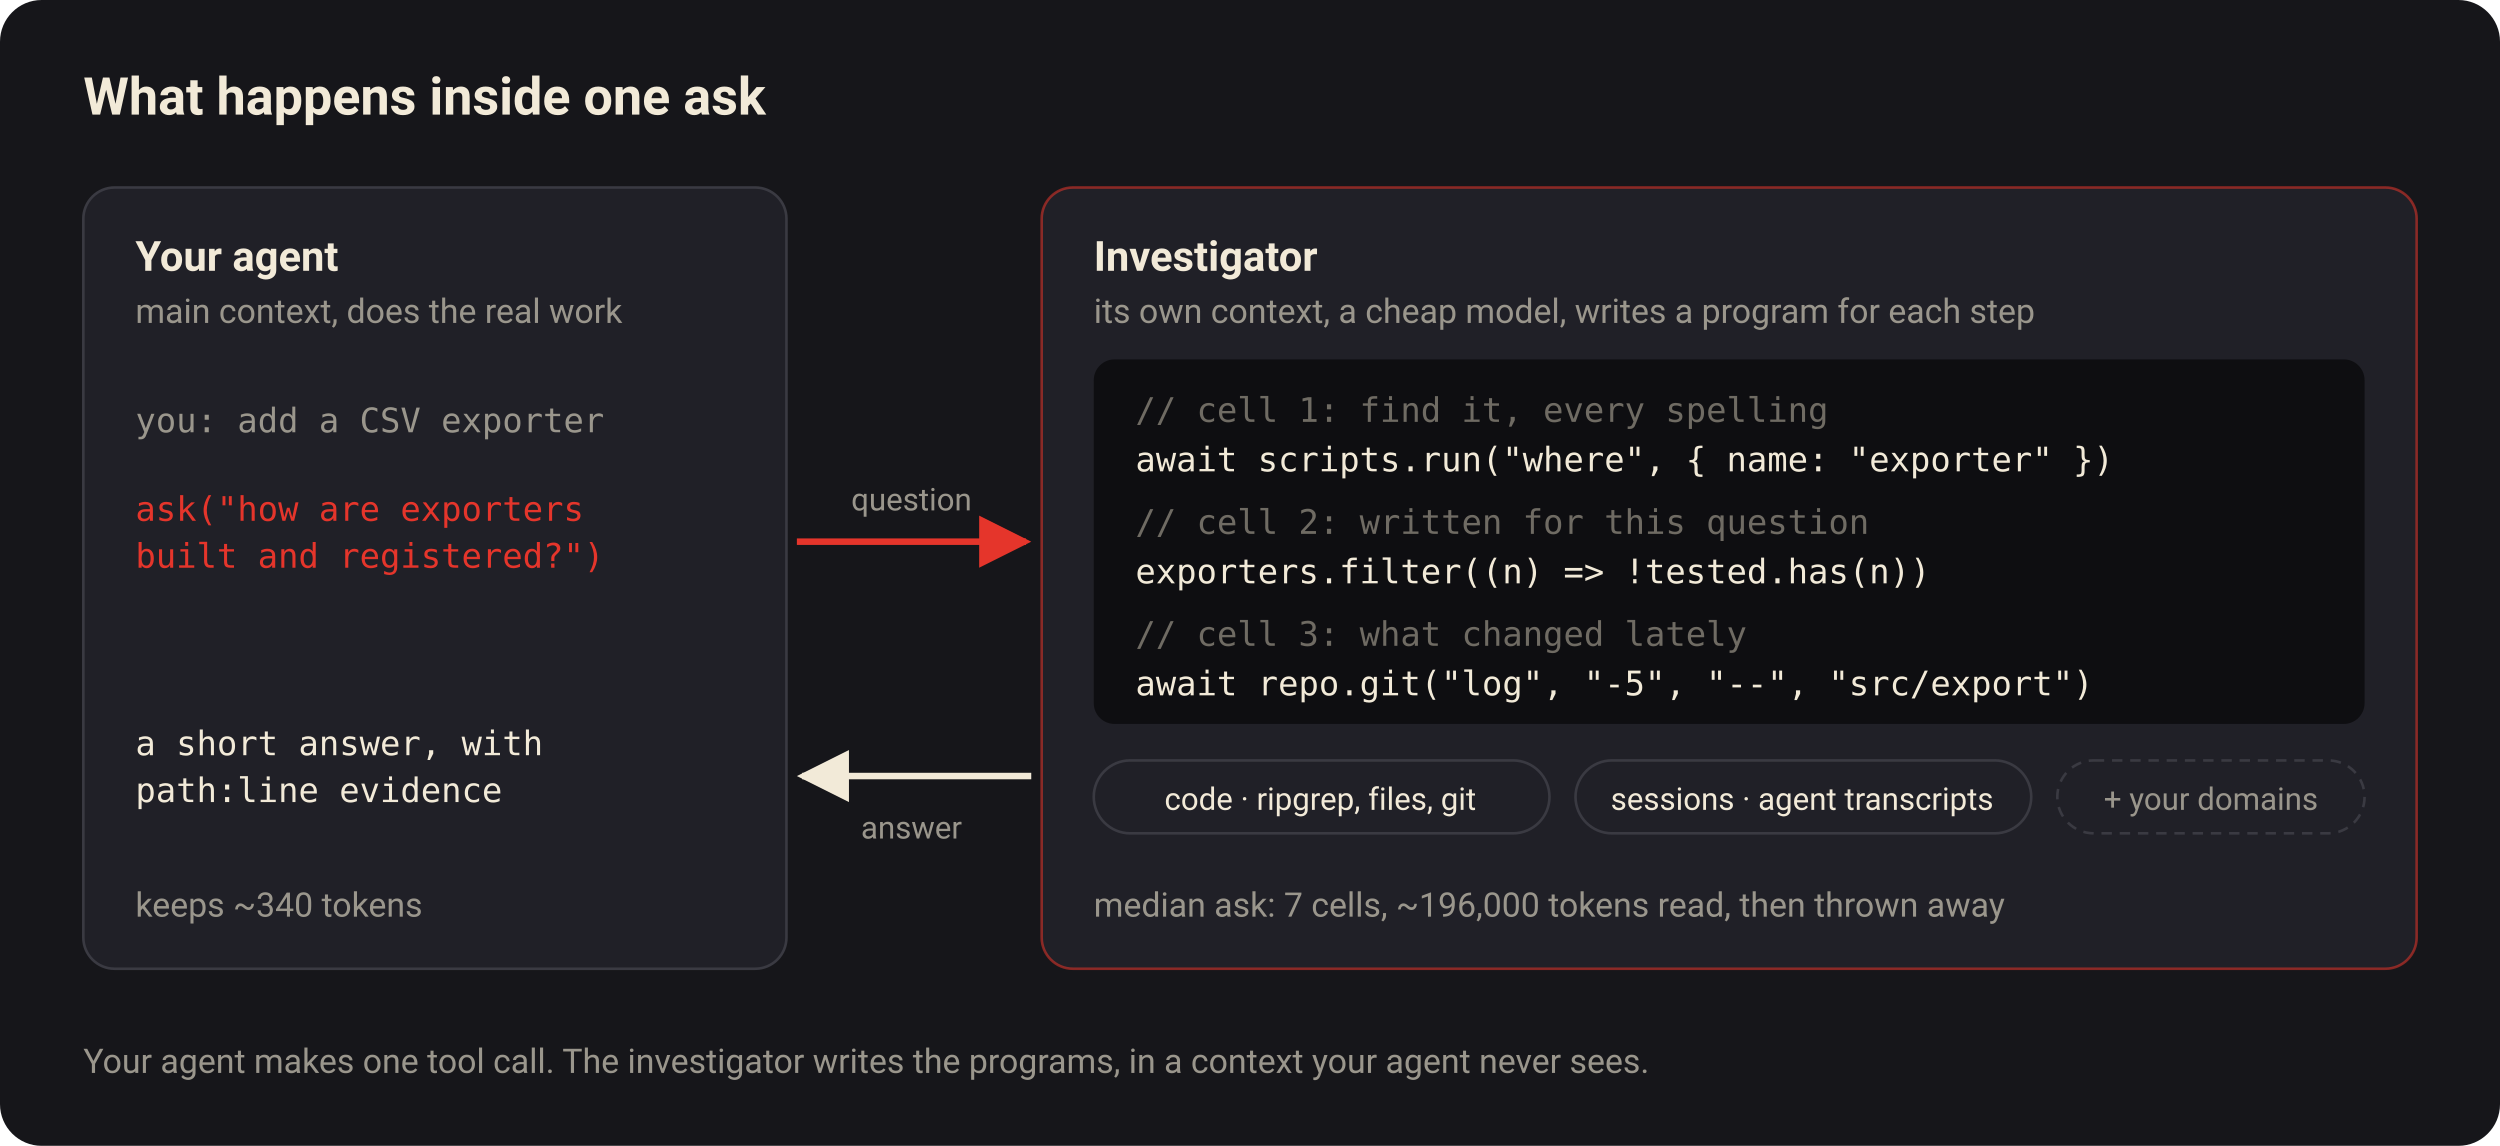
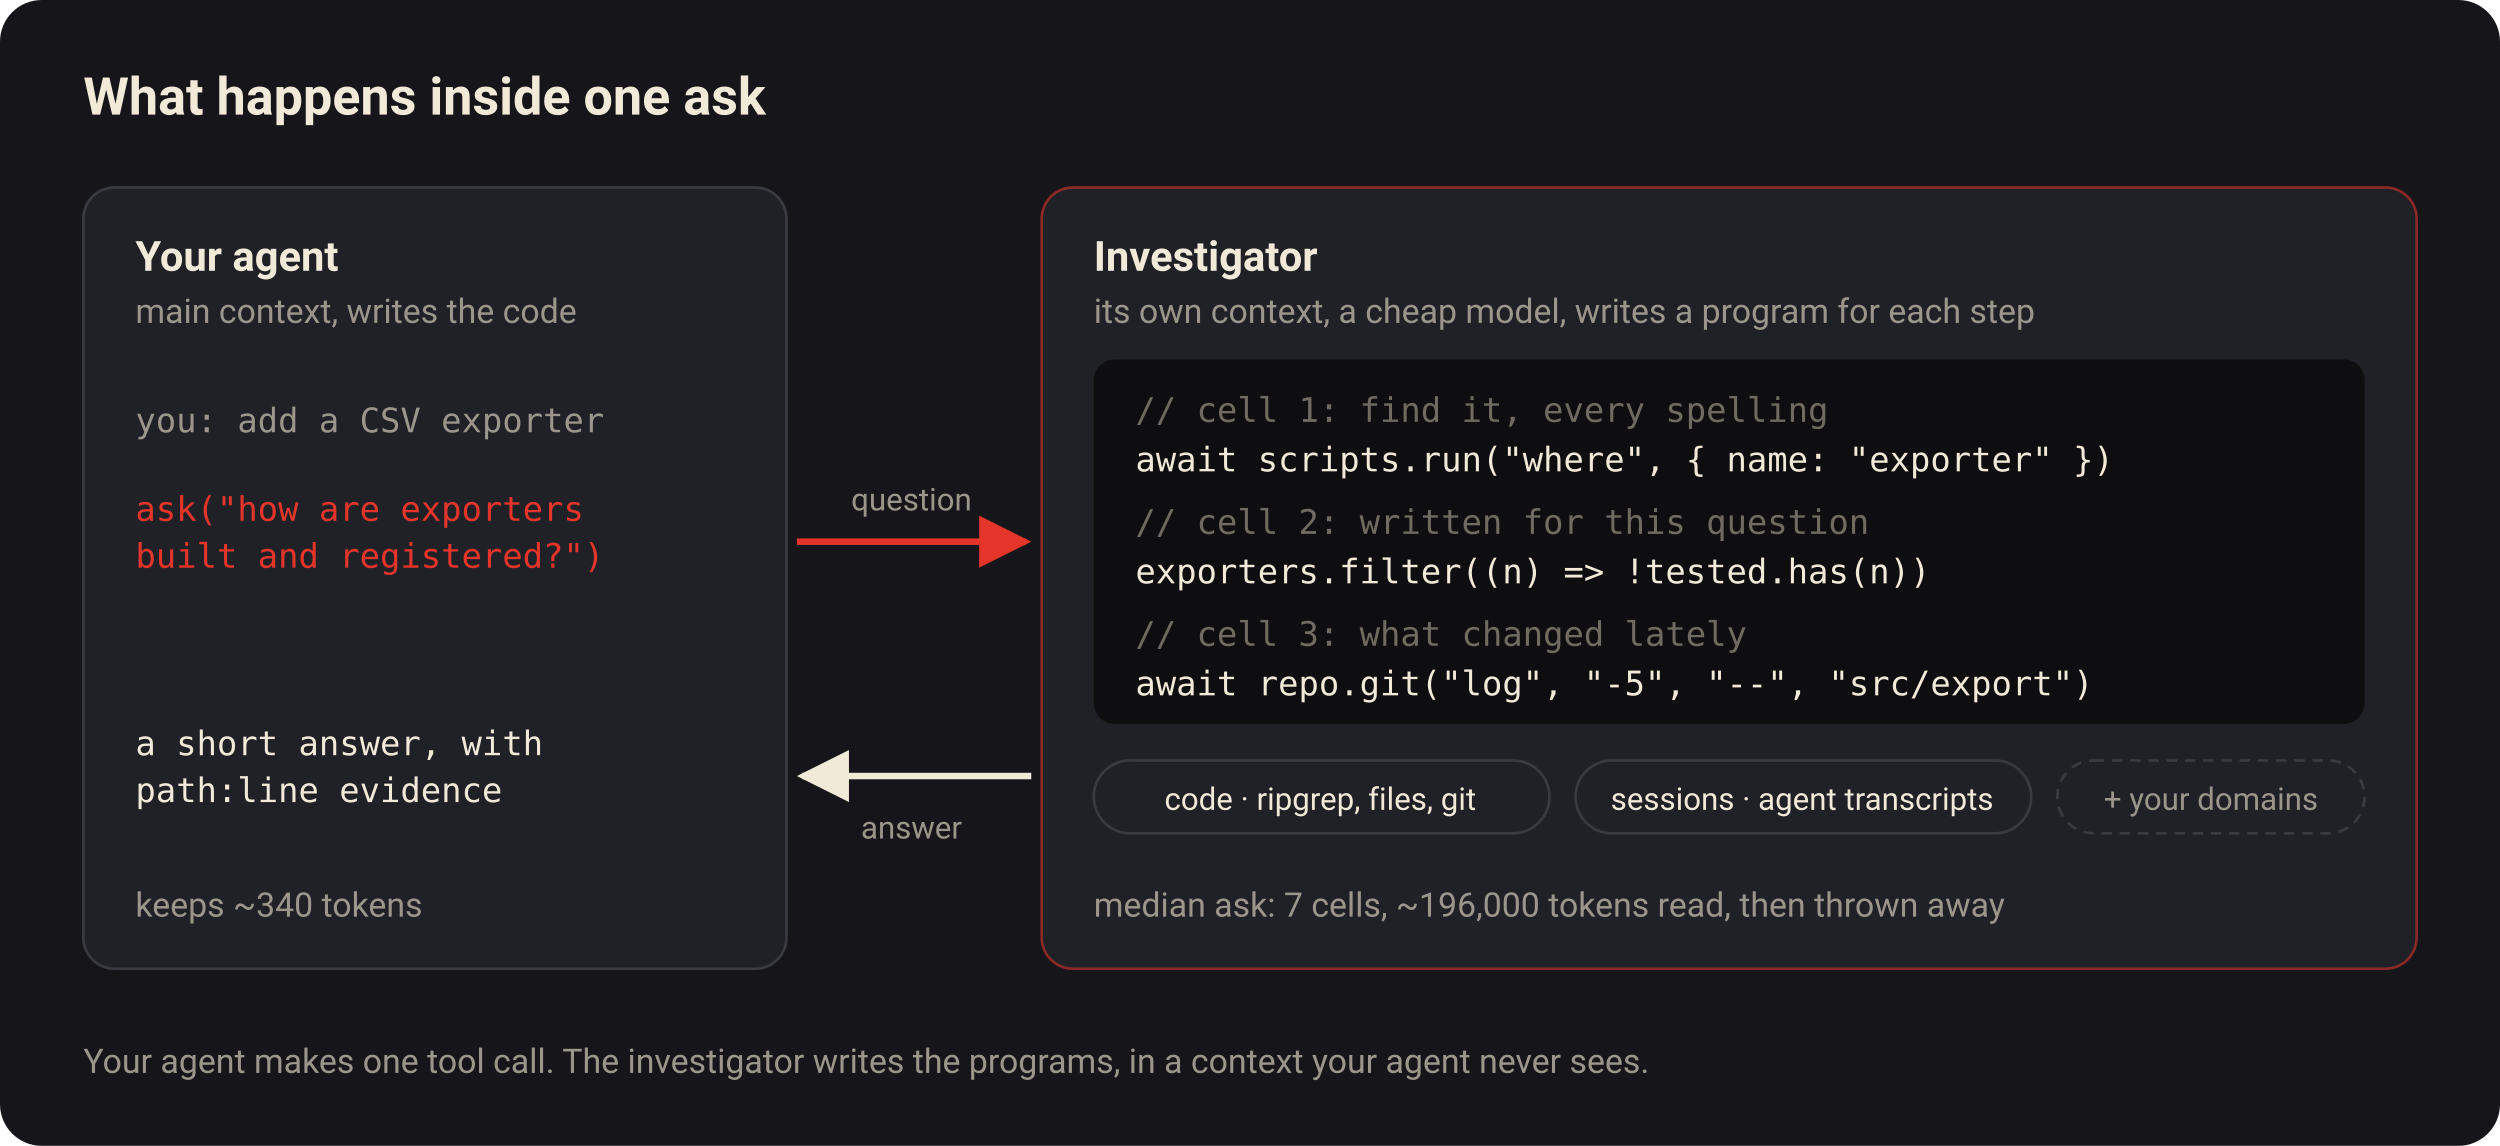
<svg xmlns="http://www.w3.org/2000/svg" viewBox="0 0 960 440" width="960" height="440" role="img" aria-labelledby="t d">
  <defs>
    <marker id="ar" viewBox="0 0 10 10" refX="9" refY="5" markerWidth="8" markerHeight="8" orient="auto-start-reverse">
      <path d="M0 0L10 5L0 10z" fill="#e5352b" />
    </marker>
    <marker id="ac" viewBox="0 0 10 10" refX="9" refY="5" markerWidth="8" markerHeight="8" orient="auto-start-reverse">
      <path d="M0 0L10 5L0 10z" fill="#f2ead8" />
    </marker>
  </defs>
  <style>
    .sans{font-family:system-ui,-apple-system,"Segoe UI",Roboto,sans-serif}
    .mono{font-family:ui-monospace,SFMono-Regular,Menlo,Consolas,monospace}
    .cream{fill:#f2ead8}.muted{fill:#9a968c}.red{fill:#e5352b}.dim{fill:#6f6b63}
  </style>
  <rect width="960" height="440" rx="16" fill="#16161a" />
  <text x="32" y="44" class="sans cream" font-size="20" font-weight="700">What happens inside one ask</text>
  <rect x="32" y="72" width="270" height="300" rx="12" fill="#202027" stroke="#3a3a42" />
  <text x="52" y="104" class="sans cream" font-size="16" font-weight="700">Your agent</text>
-   <text x="52" y="124" class="sans muted" font-size="13">main context, does the real work</text>
+   <text x="52" y="124" class="sans muted" font-size="13">main context, writes the code</text>
  <text x="52" y="166" class="mono muted" font-size="13">you: add a CSV exporter</text>
  <text x="52" y="200" class="mono red" font-size="13">ask("how are exporters</text>
  <text x="52" y="218" class="mono red" font-size="13">  built and registered?")</text>
  <text x="52" y="290" class="mono cream" font-size="13">a short answer, with</text>
  <text x="52" y="308" class="mono cream" font-size="13">path:line evidence</text>
  <text x="52" y="352" class="sans muted" font-size="13">keeps ~340 tokens</text>
  <line x1="306" y1="208" x2="394" y2="208" stroke="#e5352b" stroke-width="2.5" marker-end="url(#ar)" />
  <text x="350" y="196" class="sans muted" font-size="12" text-anchor="middle">question</text>
  <line x1="396" y1="298" x2="308" y2="298" stroke="#f2ead8" stroke-width="2.5" marker-end="url(#ac)" />
  <text x="350" y="322" class="sans muted" font-size="12" text-anchor="middle">answer</text>
  <rect x="400" y="72" width="528" height="300" rx="12" fill="#202027" stroke="#e5352b" stroke-opacity=".55" />
  <text x="420" y="104" class="sans cream" font-size="16" font-weight="700">Investigator</text>
  <text x="420" y="124" class="sans muted" font-size="13">its own context, a cheap model, writes a program for each step</text>
  <rect x="420" y="138" width="488" height="140" rx="8" fill="#0e0e11" />
  <text x="436" y="162" class="mono dim" font-size="13">// cell 1: find it, every spelling</text>
  <text x="436" y="181" class="mono cream" font-size="13">await scripts.run("where", { name: "exporter" })</text>
  <text x="436" y="205" class="mono dim" font-size="13">// cell 2: written for this question</text>
  <text x="436" y="224" class="mono cream" font-size="13">exporters.filter((n) =&gt; !tested.has(n))</text>
  <text x="436" y="248" class="mono dim" font-size="13">// cell 3: what changed lately</text>
  <text x="436" y="267" class="mono cream" font-size="13">await repo.git("log", "-5", "--", "src/export")</text>
  <rect x="420" y="292" width="175" height="28" rx="14" fill="none" stroke="#3a3a42" />
  <text x="507" y="311" class="sans cream" font-size="12" text-anchor="middle">code · ripgrep, files, git</text>
  <rect x="605" y="292" width="175" height="28" rx="14" fill="none" stroke="#3a3a42" />
  <text x="692" y="311" class="sans cream" font-size="12" text-anchor="middle">sessions · agent transcripts</text>
  <rect x="790" y="292" width="118" height="28" rx="14" fill="none" stroke="#3a3a42" stroke-dasharray="4 3" />
  <text x="849" y="311" class="sans muted" font-size="12" text-anchor="middle">+ your domains</text>
  <text x="420" y="352" class="sans muted" font-size="13">median ask: 7 cells, ~196,000 tokens read, then thrown away</text>
  <text x="32" y="412" class="sans muted" font-size="13">Your agent makes one tool call. The investigator writes the programs, in a context your agent never sees.</text>
</svg>
